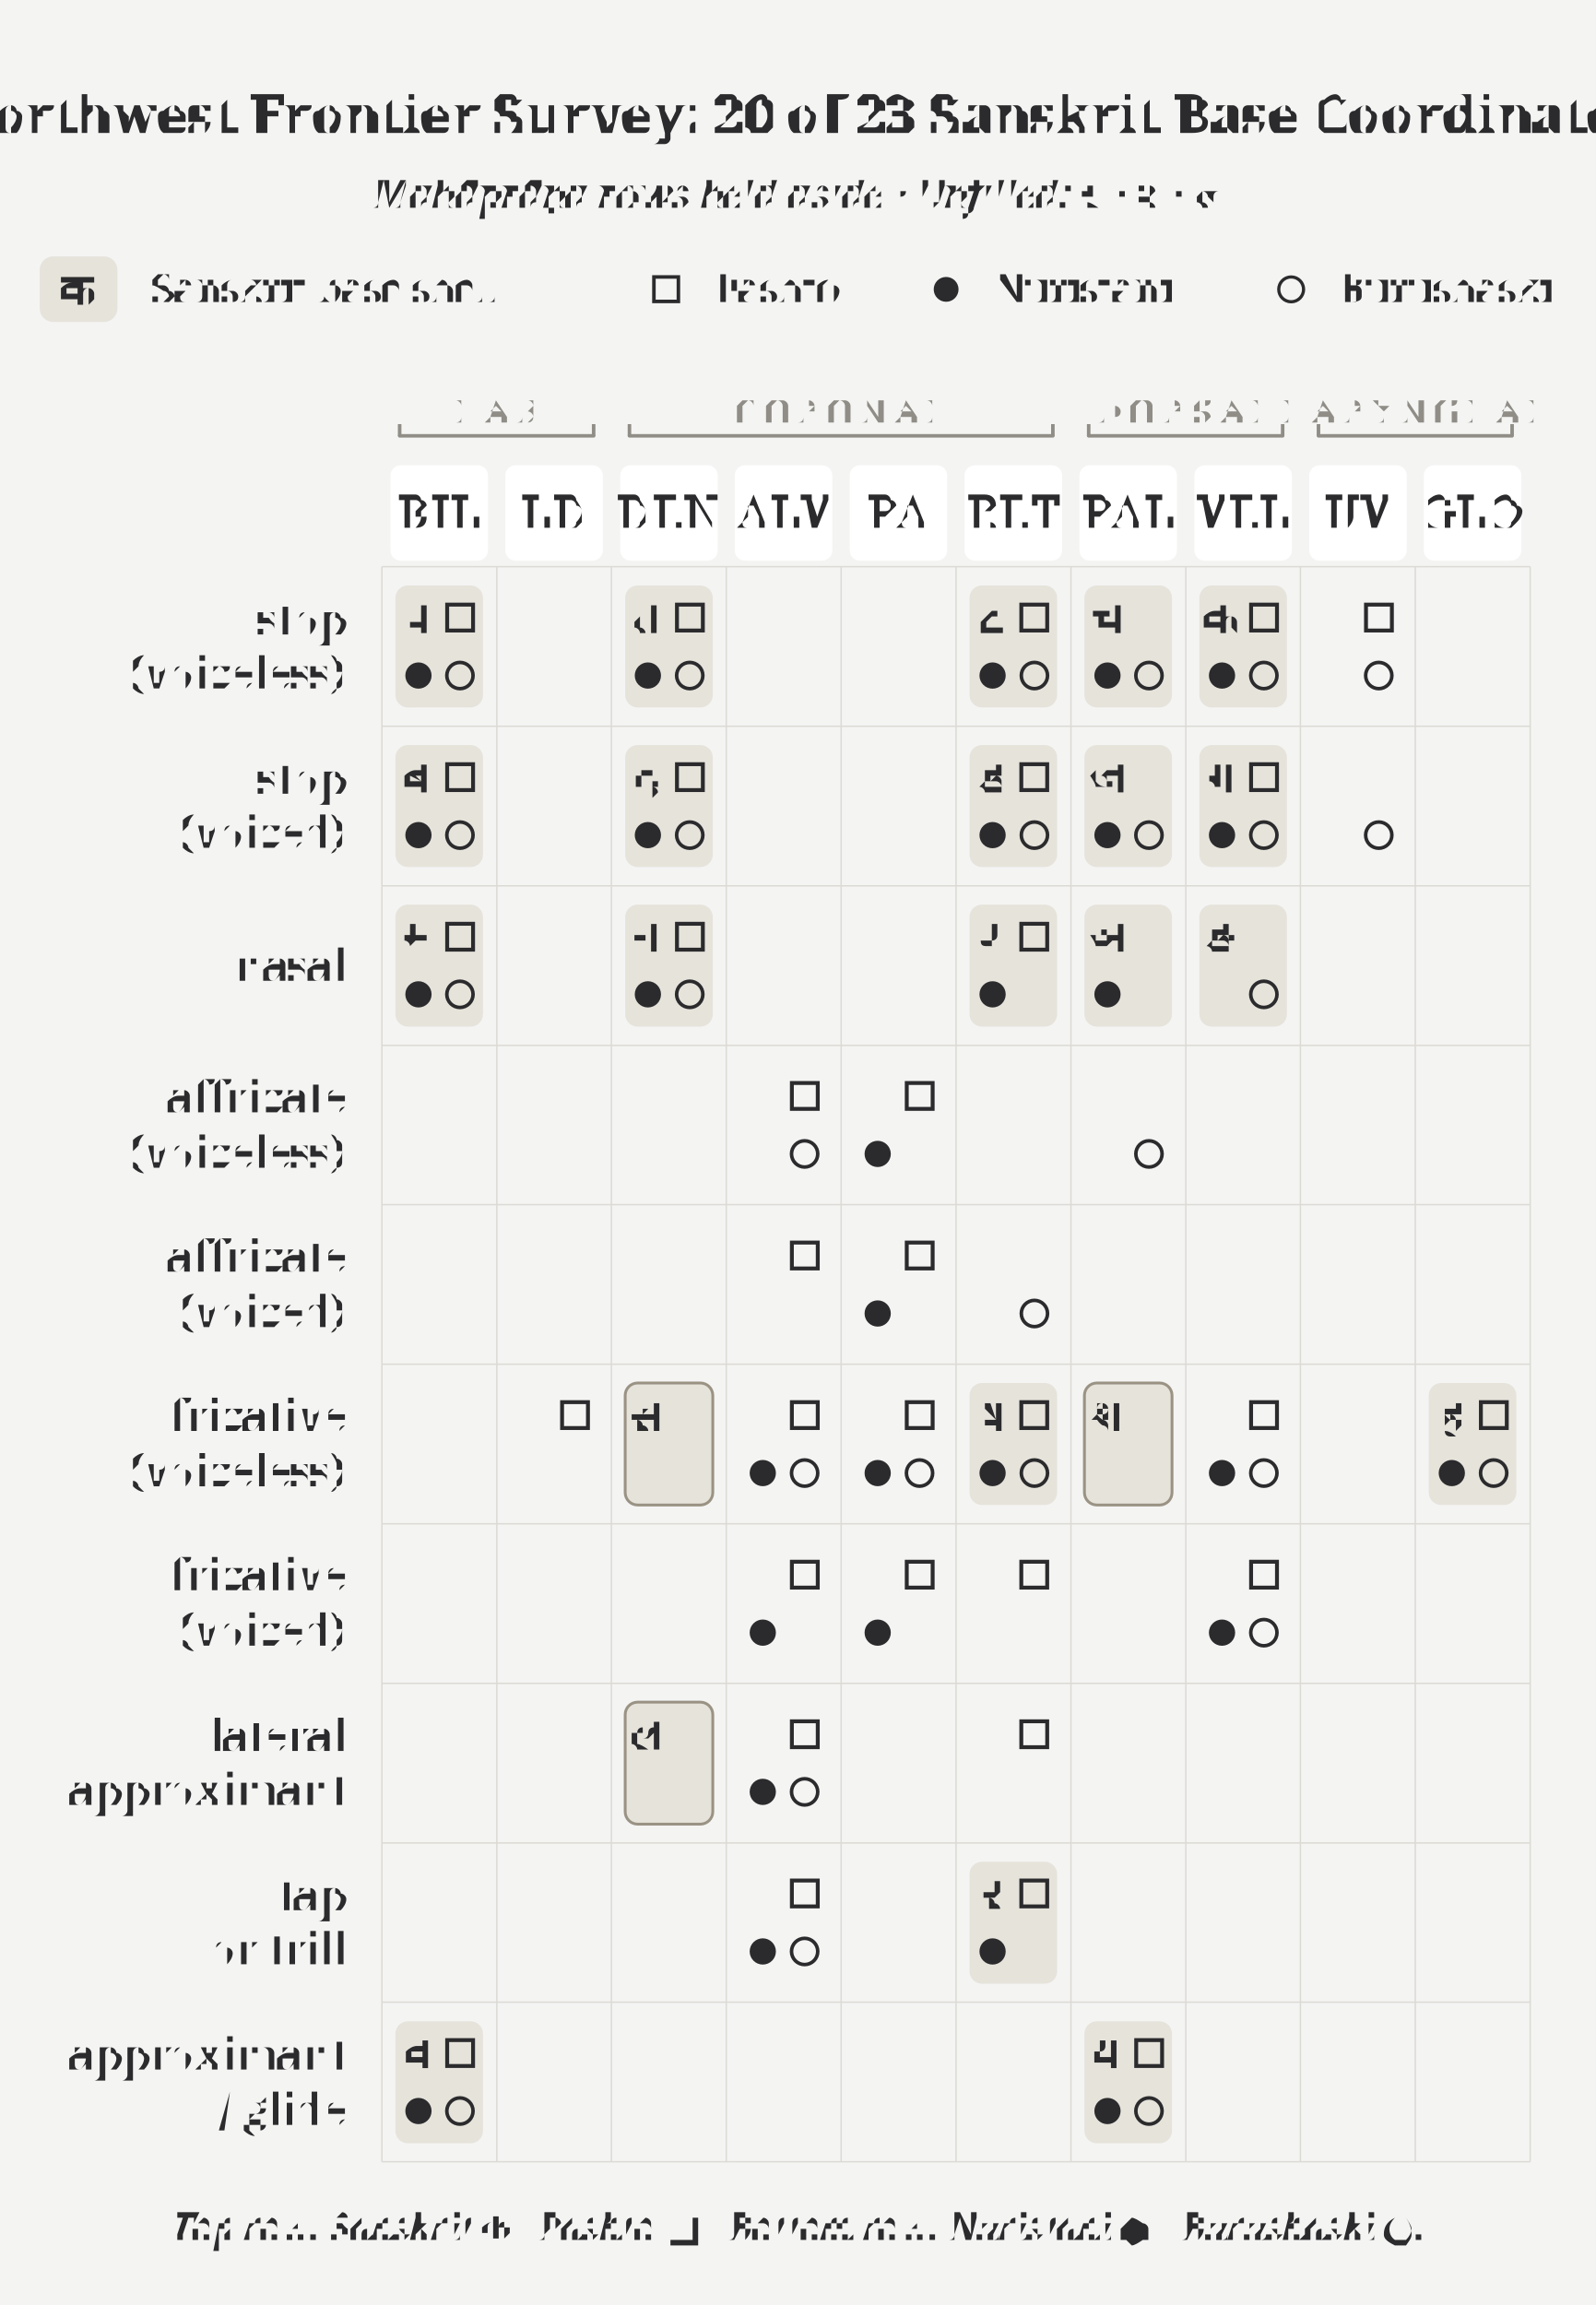
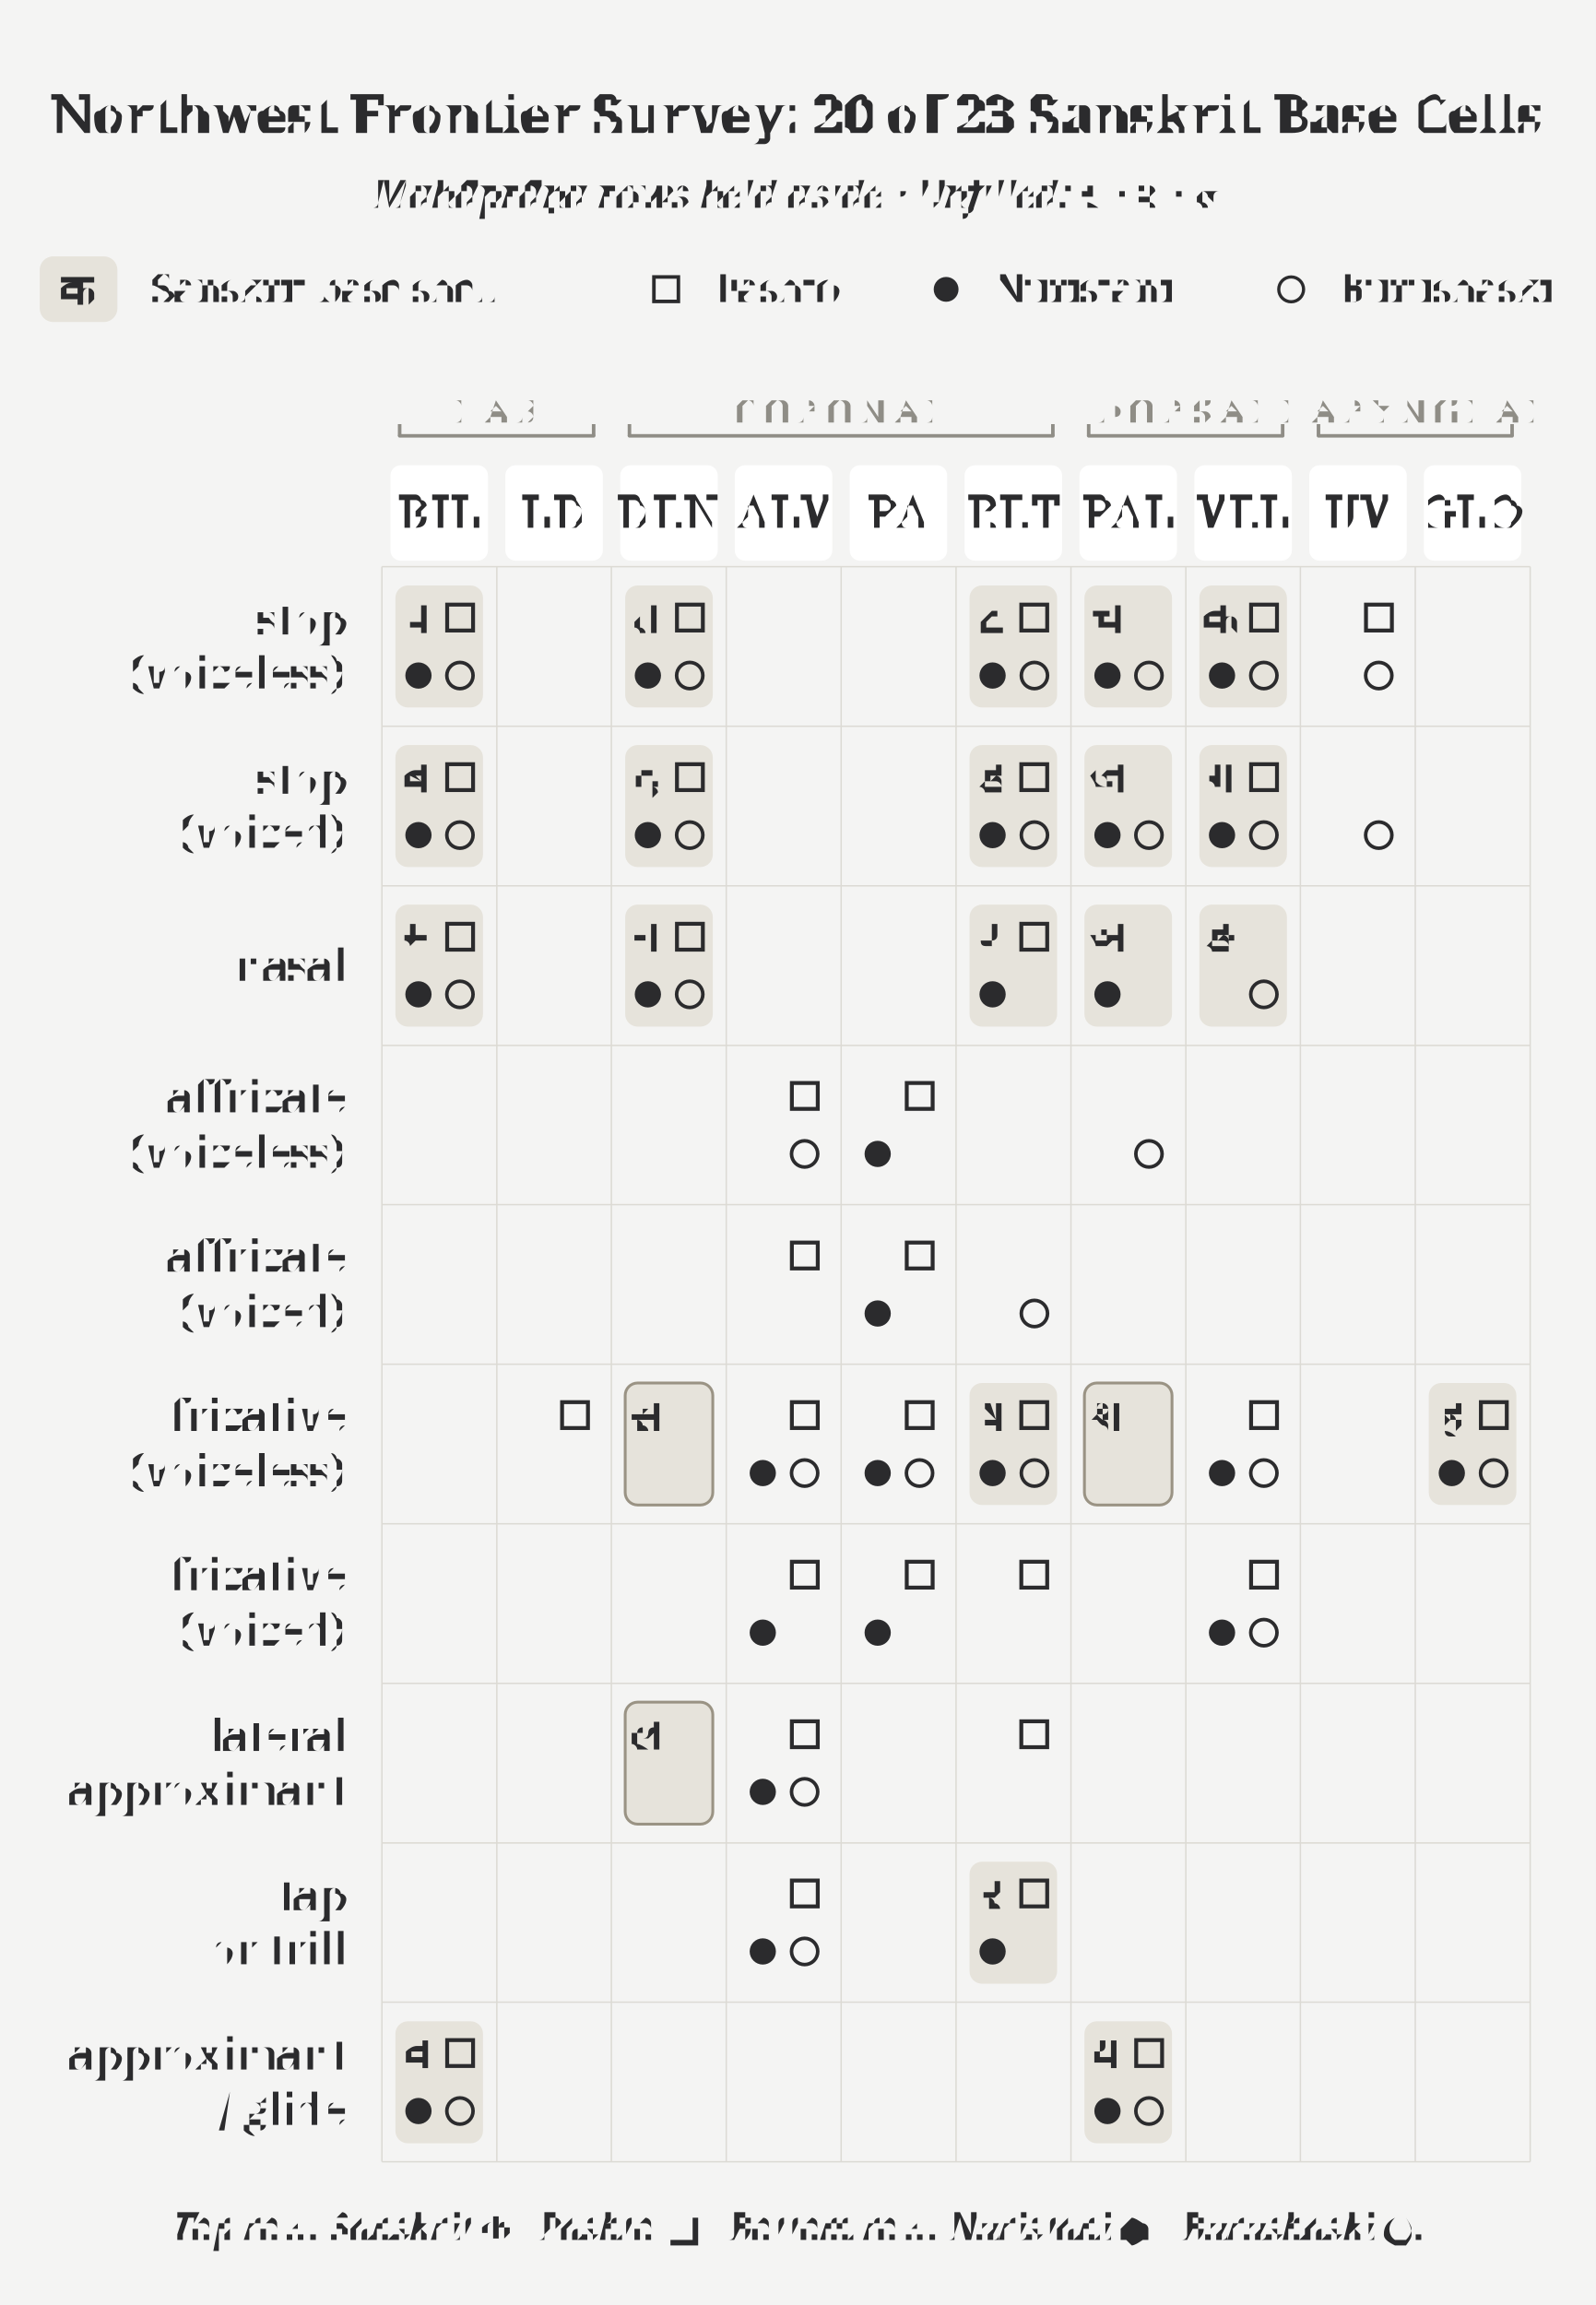
<svg xmlns="http://www.w3.org/2000/svg" width="4.5in" height="6.5in" viewBox="0 0 4.5 6.5">
  <rect x="0" y="0" width="4.5" height="6.5" fill="#f4f4f3" />
-   <text x="2.25" y="0.32" text-anchor="middle" dominant-baseline="middle" font-size="0.151" font-weight="700" fill="#2b2b2d" font-family="'Gentium Book Plus', Charter, 'Charis SIL', Georgia, serif">Northwest Frontier Survey: 20 of 23 Sanskrit Base Coordinates</text>
+   <text x="2.25" y="0.32" text-anchor="middle" dominant-baseline="middle" font-size="0.151" font-weight="700" fill="#2b2b2d" font-family="'Gentium Book Plus', Charter, 'Charis SIL', Georgia, serif">Northwest Frontier Survey: 20 of 23 Sanskrit Base Cells</text>
  <text x="2.25" y="0.547" text-anchor="middle" dominant-baseline="middle" font-size="0.111" font-style="italic" fill="#2b2b2d" font-family="'Gentium Book Plus', Charter, 'Charis SIL', Georgia, serif">Mahāprāṇa rows held aside · Unfilled: <tspan font-style="normal" font-family="'Adobe Devanagari', 'Noto Sans Devanagari', 'Mangal', 'Kohinoor Devanagari', serif">स · श · ल</tspan>
  </text>
  <rect x="1.115" y="1.651" width="0.247" height="0.344" rx="0.035" fill="#e6e3db" stroke="none" />
  <rect x="1.115" y="2.101" width="0.247" height="0.344" rx="0.035" fill="#e6e3db" stroke="none" />
  <rect x="1.115" y="2.551" width="0.247" height="0.344" rx="0.035" fill="#e6e3db" stroke="none" />
  <rect x="1.115" y="5.7" width="0.247" height="0.344" rx="0.035" fill="#e6e3db" stroke="none" />
  <rect x="1.763" y="1.651" width="0.247" height="0.344" rx="0.035" fill="#e6e3db" stroke="none" />
  <rect x="1.763" y="2.101" width="0.247" height="0.344" rx="0.035" fill="#e6e3db" stroke="none" />
  <rect x="1.763" y="3.9" width="0.247" height="0.344" rx="0.035" fill="#e6e3db" stroke="#9a9384" stroke-width="0.008" />
  <rect x="1.763" y="2.551" width="0.247" height="0.344" rx="0.035" fill="#e6e3db" stroke="none" />
  <rect x="1.763" y="4.8" width="0.247" height="0.344" rx="0.035" fill="#e6e3db" stroke="#9a9384" stroke-width="0.008" />
  <rect x="2.734" y="1.651" width="0.247" height="0.344" rx="0.035" fill="#e6e3db" stroke="none" />
  <rect x="2.734" y="2.101" width="0.247" height="0.344" rx="0.035" fill="#e6e3db" stroke="none" />
  <rect x="2.734" y="3.9" width="0.247" height="0.344" rx="0.035" fill="#e6e3db" stroke="none" />
  <rect x="2.734" y="2.551" width="0.247" height="0.344" rx="0.035" fill="#e6e3db" stroke="none" />
  <rect x="2.734" y="5.25" width="0.247" height="0.344" rx="0.035" fill="#e6e3db" stroke="none" />
  <rect x="3.058" y="1.651" width="0.247" height="0.344" rx="0.035" fill="#e6e3db" stroke="none" />
  <rect x="3.058" y="2.101" width="0.247" height="0.344" rx="0.035" fill="#e6e3db" stroke="none" />
  <rect x="3.058" y="3.9" width="0.247" height="0.344" rx="0.035" fill="#e6e3db" stroke="#9a9384" stroke-width="0.008" />
  <rect x="3.058" y="2.551" width="0.247" height="0.344" rx="0.035" fill="#e6e3db" stroke="none" />
  <rect x="3.058" y="5.7" width="0.247" height="0.344" rx="0.035" fill="#e6e3db" stroke="none" />
  <rect x="3.382" y="1.651" width="0.247" height="0.344" rx="0.035" fill="#e6e3db" stroke="none" />
  <rect x="3.382" y="2.101" width="0.247" height="0.344" rx="0.035" fill="#e6e3db" stroke="none" />
  <rect x="3.382" y="2.551" width="0.247" height="0.344" rx="0.035" fill="#e6e3db" stroke="none" />
  <rect x="4.029" y="3.9" width="0.247" height="0.344" rx="0.035" fill="#e6e3db" stroke="none" />
  <rect x="0.112" y="0.723" width="0.219" height="0.185" rx="0.038" fill="#e6e3db" stroke="none" />
  <text x="0.221" y="0.816" text-anchor="middle" dominant-baseline="middle" font-size="0.125" fill="#2b2b2d" font-family="'Adobe Devanagari', 'Noto Sans Devanagari', 'Mangal', 'Kohinoor Devanagari', serif">क</text>
  <text x="0.431" y="0.855" font-size="0.111" fill="#2b2b2d" font-family="'Gentium Book Plus', Charter, 'Charis SIL', Georgia, serif">Sanskrit base shell</text>
  <rect x="1.844" y="0.781" width="0.069" height="0.069" fill="none" stroke="#2b2b2d" stroke-width="0.01" />
  <text x="2.014" y="0.855" font-size="0.111" fill="#2b2b2d" font-family="'Gentium Book Plus', Charter, 'Charis SIL', Georgia, serif">Pashto</text>
  <circle cx="2.668" cy="0.816" r="0.035" fill="#2b2b2d" />
  <text x="2.804" y="0.855" font-size="0.111" fill="#2b2b2d" font-family="'Gentium Book Plus', Charter, 'Charis SIL', Georgia, serif">Nuristani</text>
  <circle cx="3.641" cy="0.816" r="0.035" fill="none" stroke="#2b2b2d" stroke-width="0.009" />
  <text x="3.778" y="0.855" font-size="0.111" fill="#2b2b2d" font-family="'Gentium Book Plus', Charter, 'Charis SIL', Georgia, serif">Burushaski</text>
  <path d="M 1.127 1.229 L 1.674 1.229" stroke="#8f8d86" stroke-width="0.01" stroke-linecap="round" />
  <path d="M 1.127 1.229 L 1.127 1.196" stroke="#8f8d86" stroke-width="0.01" />
  <path d="M 1.674 1.229 L 1.674 1.196" stroke="#8f8d86" stroke-width="0.01" />
  <text x="1.401" y="1.159" text-anchor="middle" dominant-baseline="middle" font-size="0.091" letter-spacing="0.025" fill="#8f8d86" font-family="'Gentium Book Plus', Charter, 'Charis SIL', Georgia, serif">LAB</text>
  <path d="M 1.775 1.229 L 2.969 1.229" stroke="#8f8d86" stroke-width="0.01" stroke-linecap="round" />
  <path d="M 1.775 1.229 L 1.775 1.196" stroke="#8f8d86" stroke-width="0.01" />
  <path d="M 2.969 1.229 L 2.969 1.196" stroke="#8f8d86" stroke-width="0.01" />
  <text x="2.372" y="1.159" text-anchor="middle" dominant-baseline="middle" font-size="0.091" letter-spacing="0.025" fill="#8f8d86" font-family="'Gentium Book Plus', Charter, 'Charis SIL', Georgia, serif">CORONAL</text>
  <path d="M 3.07 1.229 L 3.617 1.229" stroke="#8f8d86" stroke-width="0.01" stroke-linecap="round" />
  <path d="M 3.07 1.229 L 3.07 1.196" stroke="#8f8d86" stroke-width="0.01" />
  <path d="M 3.617 1.229 L 3.617 1.196" stroke="#8f8d86" stroke-width="0.01" />
  <text x="3.344" y="1.159" text-anchor="middle" dominant-baseline="middle" font-size="0.091" letter-spacing="0.025" fill="#8f8d86" font-family="'Gentium Book Plus', Charter, 'Charis SIL', Georgia, serif">DORSAL</text>
  <path d="M 3.718 1.229 L 4.264 1.229" stroke="#8f8d86" stroke-width="0.01" stroke-linecap="round" />
  <path d="M 3.718 1.229 L 3.718 1.196" stroke="#8f8d86" stroke-width="0.01" />
  <path d="M 4.264 1.229 L 4.264 1.196" stroke="#8f8d86" stroke-width="0.01" />
  <text x="3.991" y="1.159" text-anchor="middle" dominant-baseline="middle" font-size="0.091" letter-spacing="0.025" fill="#8f8d86" font-family="'Gentium Book Plus', Charter, 'Charis SIL', Georgia, serif">LARYNGEAL</text>
  <rect x="1.101" y="1.312" width="0.275" height="0.269" rx="0.029" fill="#ffffff" stroke="none" />
  <text x="1.239" y="1.447" text-anchor="middle" dominant-baseline="middle" font-size="0.125" letter-spacing="0.01" fill="#2b2b2d" font-family="'Gentium Book Plus', Charter, 'Charis SIL', Georgia, serif">BIL</text>
  <rect x="1.425" y="1.312" width="0.275" height="0.269" rx="0.029" fill="#ffffff" stroke="none" />
  <text x="1.562" y="1.447" text-anchor="middle" dominant-baseline="middle" font-size="0.125" letter-spacing="0.01" fill="#2b2b2d" font-family="'Gentium Book Plus', Charter, 'Charis SIL', Georgia, serif">LD</text>
  <rect x="1.749" y="1.312" width="0.275" height="0.269" rx="0.029" fill="#ffffff" stroke="none" />
  <text x="1.886" y="1.447" text-anchor="middle" dominant-baseline="middle" font-size="0.125" letter-spacing="0.01" fill="#2b2b2d" font-family="'Gentium Book Plus', Charter, 'Charis SIL', Georgia, serif">DEN</text>
  <rect x="2.072" y="1.312" width="0.275" height="0.269" rx="0.029" fill="#ffffff" stroke="none" />
  <text x="2.21" y="1.447" text-anchor="middle" dominant-baseline="middle" font-size="0.125" letter-spacing="0.01" fill="#2b2b2d" font-family="'Gentium Book Plus', Charter, 'Charis SIL', Georgia, serif">ALV</text>
  <rect x="2.396" y="1.312" width="0.275" height="0.269" rx="0.029" fill="#ffffff" stroke="none" />
  <text x="2.534" y="1.447" text-anchor="middle" dominant-baseline="middle" font-size="0.125" letter-spacing="0.01" fill="#2b2b2d" font-family="'Gentium Book Plus', Charter, 'Charis SIL', Georgia, serif">PA</text>
  <rect x="2.72" y="1.312" width="0.275" height="0.269" rx="0.029" fill="#ffffff" stroke="none" />
  <text x="2.858" y="1.447" text-anchor="middle" dominant-baseline="middle" font-size="0.125" letter-spacing="0.01" fill="#2b2b2d" font-family="'Gentium Book Plus', Charter, 'Charis SIL', Georgia, serif">RET</text>
  <rect x="3.044" y="1.312" width="0.275" height="0.269" rx="0.029" fill="#ffffff" stroke="none" />
  <text x="3.182" y="1.447" text-anchor="middle" dominant-baseline="middle" font-size="0.125" letter-spacing="0.01" fill="#2b2b2d" font-family="'Gentium Book Plus', Charter, 'Charis SIL', Georgia, serif">PAL</text>
  <rect x="3.368" y="1.312" width="0.275" height="0.269" rx="0.029" fill="#ffffff" stroke="none" />
  <text x="3.505" y="1.447" text-anchor="middle" dominant-baseline="middle" font-size="0.125" letter-spacing="0.01" fill="#2b2b2d" font-family="'Gentium Book Plus', Charter, 'Charis SIL', Georgia, serif">VEL</text>
  <rect x="3.692" y="1.312" width="0.275" height="0.269" rx="0.029" fill="#ffffff" stroke="none" />
  <text x="3.829" y="1.447" text-anchor="middle" dominant-baseline="middle" font-size="0.125" letter-spacing="0.01" fill="#2b2b2d" font-family="'Gentium Book Plus', Charter, 'Charis SIL', Georgia, serif">UV</text>
  <rect x="4.015" y="1.312" width="0.275" height="0.269" rx="0.029" fill="#ffffff" stroke="none" />
  <text x="4.153" y="1.447" text-anchor="middle" dominant-baseline="middle" font-size="0.125" letter-spacing="0.01" fill="#2b2b2d" font-family="'Gentium Book Plus', Charter, 'Charis SIL', Georgia, serif">GLO</text>
  <line x1="1.077" y1="1.598" x2="1.077" y2="6.096" stroke="#dcdad4" stroke-width="0.004" />
  <line x1="1.401" y1="1.598" x2="1.401" y2="6.096" stroke="#dcdad4" stroke-width="0.004" />
  <line x1="1.724" y1="1.598" x2="1.724" y2="6.096" stroke="#dcdad4" stroke-width="0.004" />
  <line x1="2.048" y1="1.598" x2="2.048" y2="6.096" stroke="#dcdad4" stroke-width="0.004" />
  <line x1="2.372" y1="1.598" x2="2.372" y2="6.096" stroke="#dcdad4" stroke-width="0.004" />
  <line x1="2.696" y1="1.598" x2="2.696" y2="6.096" stroke="#dcdad4" stroke-width="0.004" />
  <line x1="3.02" y1="1.598" x2="3.02" y2="6.096" stroke="#dcdad4" stroke-width="0.004" />
  <line x1="3.344" y1="1.598" x2="3.344" y2="6.096" stroke="#dcdad4" stroke-width="0.004" />
  <line x1="3.667" y1="1.598" x2="3.667" y2="6.096" stroke="#dcdad4" stroke-width="0.004" />
  <line x1="3.991" y1="1.598" x2="3.991" y2="6.096" stroke="#dcdad4" stroke-width="0.004" />
  <line x1="4.315" y1="1.598" x2="4.315" y2="6.096" stroke="#dcdad4" stroke-width="0.004" />
  <line x1="1.077" y1="1.598" x2="4.315" y2="1.598" stroke="#dcdad4" stroke-width="0.004" />
  <line x1="1.077" y1="2.048" x2="4.315" y2="2.048" stroke="#dcdad4" stroke-width="0.004" />
  <line x1="1.077" y1="2.498" x2="4.315" y2="2.498" stroke="#dcdad4" stroke-width="0.004" />
  <line x1="1.077" y1="2.948" x2="4.315" y2="2.948" stroke="#dcdad4" stroke-width="0.004" />
  <line x1="1.077" y1="3.397" x2="4.315" y2="3.397" stroke="#dcdad4" stroke-width="0.004" />
  <line x1="1.077" y1="3.847" x2="4.315" y2="3.847" stroke="#dcdad4" stroke-width="0.004" />
  <line x1="1.077" y1="4.297" x2="4.315" y2="4.297" stroke="#dcdad4" stroke-width="0.004" />
  <line x1="1.077" y1="4.747" x2="4.315" y2="4.747" stroke="#dcdad4" stroke-width="0.004" />
  <line x1="1.077" y1="5.197" x2="4.315" y2="5.197" stroke="#dcdad4" stroke-width="0.004" />
  <line x1="1.077" y1="5.646" x2="4.315" y2="5.646" stroke="#dcdad4" stroke-width="0.004" />
  <line x1="1.077" y1="6.096" x2="4.315" y2="6.096" stroke="#dcdad4" stroke-width="0.004" />
  <text x="0.976" y="1.746" text-anchor="end" dominant-baseline="middle" font-size="0.125" fill="#2b2b2d" font-family="'Gentium Book Plus', Charter, 'Charis SIL', Georgia, serif">stop</text>
  <text x="0.976" y="1.9" text-anchor="end" dominant-baseline="middle" font-size="0.125" fill="#2b2b2d" font-family="'Gentium Book Plus', Charter, 'Charis SIL', Georgia, serif">(voiceless)</text>
  <text x="0.976" y="2.196" text-anchor="end" dominant-baseline="middle" font-size="0.125" fill="#2b2b2d" font-family="'Gentium Book Plus', Charter, 'Charis SIL', Georgia, serif">stop</text>
  <text x="0.976" y="2.35" text-anchor="end" dominant-baseline="middle" font-size="0.125" fill="#2b2b2d" font-family="'Gentium Book Plus', Charter, 'Charis SIL', Georgia, serif">(voiced)</text>
  <text x="0.976" y="2.723" text-anchor="end" dominant-baseline="middle" font-size="0.125" fill="#2b2b2d" font-family="'Gentium Book Plus', Charter, 'Charis SIL', Georgia, serif">nasal</text>
  <text x="0.976" y="3.095" text-anchor="end" dominant-baseline="middle" font-size="0.125" fill="#2b2b2d" font-family="'Gentium Book Plus', Charter, 'Charis SIL', Georgia, serif">affricate</text>
  <text x="0.976" y="3.25" text-anchor="end" dominant-baseline="middle" font-size="0.125" fill="#2b2b2d" font-family="'Gentium Book Plus', Charter, 'Charis SIL', Georgia, serif">(voiceless)</text>
  <text x="0.976" y="3.545" text-anchor="end" dominant-baseline="middle" font-size="0.125" fill="#2b2b2d" font-family="'Gentium Book Plus', Charter, 'Charis SIL', Georgia, serif">affricate</text>
  <text x="0.976" y="3.7" text-anchor="end" dominant-baseline="middle" font-size="0.125" fill="#2b2b2d" font-family="'Gentium Book Plus', Charter, 'Charis SIL', Georgia, serif">(voiced)</text>
  <text x="0.976" y="3.995" text-anchor="end" dominant-baseline="middle" font-size="0.125" fill="#2b2b2d" font-family="'Gentium Book Plus', Charter, 'Charis SIL', Georgia, serif">fricative</text>
  <text x="0.976" y="4.149" text-anchor="end" dominant-baseline="middle" font-size="0.125" fill="#2b2b2d" font-family="'Gentium Book Plus', Charter, 'Charis SIL', Georgia, serif">(voiceless)</text>
  <text x="0.976" y="4.444" text-anchor="end" dominant-baseline="middle" font-size="0.125" fill="#2b2b2d" font-family="'Gentium Book Plus', Charter, 'Charis SIL', Georgia, serif">fricative</text>
  <text x="0.976" y="4.599" text-anchor="end" dominant-baseline="middle" font-size="0.125" fill="#2b2b2d" font-family="'Gentium Book Plus', Charter, 'Charis SIL', Georgia, serif">(voiced)</text>
  <text x="0.976" y="4.894" text-anchor="end" dominant-baseline="middle" font-size="0.125" fill="#2b2b2d" font-family="'Gentium Book Plus', Charter, 'Charis SIL', Georgia, serif">lateral</text>
  <text x="0.976" y="5.049" text-anchor="end" dominant-baseline="middle" font-size="0.125" fill="#2b2b2d" font-family="'Gentium Book Plus', Charter, 'Charis SIL', Georgia, serif">approximant</text>
  <text x="0.976" y="5.344" text-anchor="end" dominant-baseline="middle" font-size="0.125" fill="#2b2b2d" font-family="'Gentium Book Plus', Charter, 'Charis SIL', Georgia, serif">tap</text>
  <text x="0.976" y="5.499" text-anchor="end" dominant-baseline="middle" font-size="0.125" fill="#2b2b2d" font-family="'Gentium Book Plus', Charter, 'Charis SIL', Georgia, serif">or trill</text>
  <text x="0.976" y="5.794" text-anchor="end" dominant-baseline="middle" font-size="0.125" fill="#2b2b2d" font-family="'Gentium Book Plus', Charter, 'Charis SIL', Georgia, serif">approximant</text>
  <text x="0.976" y="5.949" text-anchor="end" dominant-baseline="middle" font-size="0.125" fill="#2b2b2d" font-family="'Gentium Book Plus', Charter, 'Charis SIL', Georgia, serif">/ glide</text>
  <circle cx="1.18" cy="1.905" r="0.037" fill="#2b2b2d" />
  <circle cx="1.18" cy="2.355" r="0.037" fill="#2b2b2d" />
  <circle cx="1.18" cy="2.804" r="0.037" fill="#2b2b2d" />
  <circle cx="1.18" cy="5.953" r="0.037" fill="#2b2b2d" />
  <circle cx="1.827" cy="1.905" r="0.037" fill="#2b2b2d" />
  <circle cx="1.827" cy="2.355" r="0.037" fill="#2b2b2d" />
  <circle cx="1.827" cy="2.804" r="0.037" fill="#2b2b2d" />
  <circle cx="2.151" cy="4.154" r="0.037" fill="#2b2b2d" />
  <circle cx="2.151" cy="4.604" r="0.037" fill="#2b2b2d" />
  <circle cx="2.151" cy="5.053" r="0.037" fill="#2b2b2d" />
  <circle cx="2.151" cy="5.503" r="0.037" fill="#2b2b2d" />
  <circle cx="2.475" cy="3.254" r="0.037" fill="#2b2b2d" />
  <circle cx="2.475" cy="3.704" r="0.037" fill="#2b2b2d" />
  <circle cx="2.475" cy="4.154" r="0.037" fill="#2b2b2d" />
  <circle cx="2.475" cy="4.604" r="0.037" fill="#2b2b2d" />
  <circle cx="2.799" cy="1.905" r="0.037" fill="#2b2b2d" />
  <circle cx="2.799" cy="2.355" r="0.037" fill="#2b2b2d" />
  <circle cx="2.799" cy="4.154" r="0.037" fill="#2b2b2d" />
  <circle cx="2.799" cy="2.804" r="0.037" fill="#2b2b2d" />
  <circle cx="2.799" cy="5.503" r="0.037" fill="#2b2b2d" />
  <circle cx="3.123" cy="1.905" r="0.037" fill="#2b2b2d" />
  <circle cx="3.123" cy="2.355" r="0.037" fill="#2b2b2d" />
  <circle cx="3.123" cy="2.804" r="0.037" fill="#2b2b2d" />
  <circle cx="3.123" cy="5.953" r="0.037" fill="#2b2b2d" />
  <circle cx="3.446" cy="1.905" r="0.037" fill="#2b2b2d" />
  <circle cx="3.446" cy="2.355" r="0.037" fill="#2b2b2d" />
  <circle cx="3.446" cy="4.154" r="0.037" fill="#2b2b2d" />
  <circle cx="3.446" cy="4.604" r="0.037" fill="#2b2b2d" />
  <circle cx="4.094" cy="4.154" r="0.037" fill="#2b2b2d" />
  <circle cx="1.297" cy="1.905" r="0.037" fill="none" stroke="#2b2b2d" stroke-width="0.01" />
  <circle cx="1.297" cy="2.355" r="0.037" fill="none" stroke="#2b2b2d" stroke-width="0.01" />
  <circle cx="1.297" cy="2.804" r="0.037" fill="none" stroke="#2b2b2d" stroke-width="0.01" />
  <circle cx="1.297" cy="5.953" r="0.037" fill="none" stroke="#2b2b2d" stroke-width="0.01" />
  <circle cx="1.945" cy="1.905" r="0.037" fill="none" stroke="#2b2b2d" stroke-width="0.01" />
  <circle cx="1.945" cy="2.355" r="0.037" fill="none" stroke="#2b2b2d" stroke-width="0.01" />
  <circle cx="1.945" cy="2.804" r="0.037" fill="none" stroke="#2b2b2d" stroke-width="0.01" />
  <circle cx="2.269" cy="3.254" r="0.037" fill="none" stroke="#2b2b2d" stroke-width="0.01" />
  <circle cx="2.269" cy="4.154" r="0.037" fill="none" stroke="#2b2b2d" stroke-width="0.01" />
  <circle cx="2.269" cy="5.053" r="0.037" fill="none" stroke="#2b2b2d" stroke-width="0.01" />
  <circle cx="2.269" cy="5.503" r="0.037" fill="none" stroke="#2b2b2d" stroke-width="0.01" />
  <circle cx="2.593" cy="4.154" r="0.037" fill="none" stroke="#2b2b2d" stroke-width="0.01" />
  <circle cx="2.917" cy="1.905" r="0.037" fill="none" stroke="#2b2b2d" stroke-width="0.01" />
  <circle cx="2.917" cy="2.355" r="0.037" fill="none" stroke="#2b2b2d" stroke-width="0.01" />
  <circle cx="2.917" cy="3.704" r="0.037" fill="none" stroke="#2b2b2d" stroke-width="0.01" />
  <circle cx="2.917" cy="4.154" r="0.037" fill="none" stroke="#2b2b2d" stroke-width="0.01" />
  <circle cx="3.24" cy="1.905" r="0.037" fill="none" stroke="#2b2b2d" stroke-width="0.01" />
  <circle cx="3.24" cy="2.355" r="0.037" fill="none" stroke="#2b2b2d" stroke-width="0.01" />
  <circle cx="3.24" cy="3.254" r="0.037" fill="none" stroke="#2b2b2d" stroke-width="0.01" />
  <circle cx="3.24" cy="5.953" r="0.037" fill="none" stroke="#2b2b2d" stroke-width="0.01" />
  <circle cx="3.564" cy="1.905" r="0.037" fill="none" stroke="#2b2b2d" stroke-width="0.01" />
  <circle cx="3.564" cy="2.355" r="0.037" fill="none" stroke="#2b2b2d" stroke-width="0.01" />
  <circle cx="3.564" cy="4.154" r="0.037" fill="none" stroke="#2b2b2d" stroke-width="0.01" />
  <circle cx="3.564" cy="4.604" r="0.037" fill="none" stroke="#2b2b2d" stroke-width="0.01" />
  <circle cx="3.564" cy="2.804" r="0.037" fill="none" stroke="#2b2b2d" stroke-width="0.01" />
  <circle cx="3.888" cy="1.905" r="0.037" fill="none" stroke="#2b2b2d" stroke-width="0.01" />
  <circle cx="3.888" cy="2.355" r="0.037" fill="none" stroke="#2b2b2d" stroke-width="0.01" />
  <circle cx="4.212" cy="4.154" r="0.037" fill="none" stroke="#2b2b2d" stroke-width="0.01" />
  <rect x="1.261" y="1.705" width="0.073" height="0.073" fill="none" stroke="#2b2b2d" stroke-width="0.011" />
  <rect x="1.261" y="2.155" width="0.073" height="0.073" fill="none" stroke="#2b2b2d" stroke-width="0.011" />
  <rect x="1.261" y="2.605" width="0.073" height="0.073" fill="none" stroke="#2b2b2d" stroke-width="0.011" />
  <rect x="1.261" y="5.753" width="0.073" height="0.073" fill="none" stroke="#2b2b2d" stroke-width="0.011" />
  <rect x="1.585" y="3.954" width="0.073" height="0.073" fill="none" stroke="#2b2b2d" stroke-width="0.011" />
  <rect x="1.909" y="1.705" width="0.073" height="0.073" fill="none" stroke="#2b2b2d" stroke-width="0.011" />
  <rect x="1.909" y="2.155" width="0.073" height="0.073" fill="none" stroke="#2b2b2d" stroke-width="0.011" />
  <rect x="1.909" y="2.605" width="0.073" height="0.073" fill="none" stroke="#2b2b2d" stroke-width="0.011" />
  <rect x="2.233" y="3.054" width="0.073" height="0.073" fill="none" stroke="#2b2b2d" stroke-width="0.011" />
  <rect x="2.233" y="3.504" width="0.073" height="0.073" fill="none" stroke="#2b2b2d" stroke-width="0.011" />
  <rect x="2.233" y="3.954" width="0.073" height="0.073" fill="none" stroke="#2b2b2d" stroke-width="0.011" />
  <rect x="2.233" y="4.404" width="0.073" height="0.073" fill="none" stroke="#2b2b2d" stroke-width="0.011" />
  <rect x="2.233" y="4.854" width="0.073" height="0.073" fill="none" stroke="#2b2b2d" stroke-width="0.011" />
  <rect x="2.233" y="5.303" width="0.073" height="0.073" fill="none" stroke="#2b2b2d" stroke-width="0.011" />
  <rect x="2.557" y="3.054" width="0.073" height="0.073" fill="none" stroke="#2b2b2d" stroke-width="0.011" />
  <rect x="2.557" y="3.504" width="0.073" height="0.073" fill="none" stroke="#2b2b2d" stroke-width="0.011" />
  <rect x="2.557" y="3.954" width="0.073" height="0.073" fill="none" stroke="#2b2b2d" stroke-width="0.011" />
  <rect x="2.557" y="4.404" width="0.073" height="0.073" fill="none" stroke="#2b2b2d" stroke-width="0.011" />
  <rect x="2.88" y="1.705" width="0.073" height="0.073" fill="none" stroke="#2b2b2d" stroke-width="0.011" />
  <rect x="2.88" y="2.155" width="0.073" height="0.073" fill="none" stroke="#2b2b2d" stroke-width="0.011" />
  <rect x="2.88" y="3.954" width="0.073" height="0.073" fill="none" stroke="#2b2b2d" stroke-width="0.011" />
  <rect x="2.88" y="4.404" width="0.073" height="0.073" fill="none" stroke="#2b2b2d" stroke-width="0.011" />
  <rect x="2.88" y="2.605" width="0.073" height="0.073" fill="none" stroke="#2b2b2d" stroke-width="0.011" />
  <rect x="2.88" y="4.854" width="0.073" height="0.073" fill="none" stroke="#2b2b2d" stroke-width="0.011" />
  <rect x="2.88" y="5.303" width="0.073" height="0.073" fill="none" stroke="#2b2b2d" stroke-width="0.011" />
  <rect x="3.204" y="5.753" width="0.073" height="0.073" fill="none" stroke="#2b2b2d" stroke-width="0.011" />
  <rect x="3.528" y="1.705" width="0.073" height="0.073" fill="none" stroke="#2b2b2d" stroke-width="0.011" />
  <rect x="3.528" y="2.155" width="0.073" height="0.073" fill="none" stroke="#2b2b2d" stroke-width="0.011" />
  <rect x="3.528" y="3.954" width="0.073" height="0.073" fill="none" stroke="#2b2b2d" stroke-width="0.011" />
  <rect x="3.528" y="4.404" width="0.073" height="0.073" fill="none" stroke="#2b2b2d" stroke-width="0.011" />
  <rect x="3.852" y="1.705" width="0.073" height="0.073" fill="none" stroke="#2b2b2d" stroke-width="0.011" />
  <rect x="4.176" y="3.954" width="0.073" height="0.073" fill="none" stroke="#2b2b2d" stroke-width="0.011" />
  <text x="1.18" y="1.741" text-anchor="middle" dominant-baseline="middle" font-size="0.132" fill="#2b2b2d" font-family="'Adobe Devanagari', 'Noto Sans Devanagari', 'Mangal', 'Kohinoor Devanagari', serif">प</text>
  <text x="1.18" y="2.191" text-anchor="middle" dominant-baseline="middle" font-size="0.132" fill="#2b2b2d" font-family="'Adobe Devanagari', 'Noto Sans Devanagari', 'Mangal', 'Kohinoor Devanagari', serif">ब</text>
  <text x="1.18" y="2.641" text-anchor="middle" dominant-baseline="middle" font-size="0.132" fill="#2b2b2d" font-family="'Adobe Devanagari', 'Noto Sans Devanagari', 'Mangal', 'Kohinoor Devanagari', serif">म</text>
  <text x="1.18" y="5.79" text-anchor="middle" dominant-baseline="middle" font-size="0.132" fill="#2b2b2d" font-family="'Adobe Devanagari', 'Noto Sans Devanagari', 'Mangal', 'Kohinoor Devanagari', serif">व</text>
  <text x="1.827" y="1.741" text-anchor="middle" dominant-baseline="middle" font-size="0.132" fill="#2b2b2d" font-family="'Adobe Devanagari', 'Noto Sans Devanagari', 'Mangal', 'Kohinoor Devanagari', serif">त</text>
  <text x="1.827" y="2.191" text-anchor="middle" dominant-baseline="middle" font-size="0.132" fill="#2b2b2d" font-family="'Adobe Devanagari', 'Noto Sans Devanagari', 'Mangal', 'Kohinoor Devanagari', serif">द</text>
  <text x="1.827" y="3.99" text-anchor="middle" dominant-baseline="middle" font-size="0.132" fill="#2b2b2d" font-family="'Adobe Devanagari', 'Noto Sans Devanagari', 'Mangal', 'Kohinoor Devanagari', serif">स</text>
  <text x="1.827" y="2.641" text-anchor="middle" dominant-baseline="middle" font-size="0.132" fill="#2b2b2d" font-family="'Adobe Devanagari', 'Noto Sans Devanagari', 'Mangal', 'Kohinoor Devanagari', serif">न</text>
  <text x="1.827" y="4.89" text-anchor="middle" dominant-baseline="middle" font-size="0.132" fill="#2b2b2d" font-family="'Adobe Devanagari', 'Noto Sans Devanagari', 'Mangal', 'Kohinoor Devanagari', serif">ल</text>
  <text x="2.799" y="1.741" text-anchor="middle" dominant-baseline="middle" font-size="0.132" fill="#2b2b2d" font-family="'Adobe Devanagari', 'Noto Sans Devanagari', 'Mangal', 'Kohinoor Devanagari', serif">ट</text>
  <text x="2.799" y="2.191" text-anchor="middle" dominant-baseline="middle" font-size="0.132" fill="#2b2b2d" font-family="'Adobe Devanagari', 'Noto Sans Devanagari', 'Mangal', 'Kohinoor Devanagari', serif">ड</text>
  <text x="2.799" y="3.99" text-anchor="middle" dominant-baseline="middle" font-size="0.132" fill="#2b2b2d" font-family="'Adobe Devanagari', 'Noto Sans Devanagari', 'Mangal', 'Kohinoor Devanagari', serif">ष</text>
  <text x="2.799" y="2.641" text-anchor="middle" dominant-baseline="middle" font-size="0.132" fill="#2b2b2d" font-family="'Adobe Devanagari', 'Noto Sans Devanagari', 'Mangal', 'Kohinoor Devanagari', serif">ण</text>
  <text x="2.799" y="5.34" text-anchor="middle" dominant-baseline="middle" font-size="0.132" fill="#2b2b2d" font-family="'Adobe Devanagari', 'Noto Sans Devanagari', 'Mangal', 'Kohinoor Devanagari', serif">र</text>
  <text x="3.123" y="1.741" text-anchor="middle" dominant-baseline="middle" font-size="0.132" fill="#2b2b2d" font-family="'Adobe Devanagari', 'Noto Sans Devanagari', 'Mangal', 'Kohinoor Devanagari', serif">च</text>
  <text x="3.123" y="2.191" text-anchor="middle" dominant-baseline="middle" font-size="0.132" fill="#2b2b2d" font-family="'Adobe Devanagari', 'Noto Sans Devanagari', 'Mangal', 'Kohinoor Devanagari', serif">ज</text>
  <text x="3.123" y="3.99" text-anchor="middle" dominant-baseline="middle" font-size="0.132" fill="#2b2b2d" font-family="'Adobe Devanagari', 'Noto Sans Devanagari', 'Mangal', 'Kohinoor Devanagari', serif">श</text>
  <text x="3.123" y="2.641" text-anchor="middle" dominant-baseline="middle" font-size="0.132" fill="#2b2b2d" font-family="'Adobe Devanagari', 'Noto Sans Devanagari', 'Mangal', 'Kohinoor Devanagari', serif">ञ</text>
  <text x="3.123" y="5.79" text-anchor="middle" dominant-baseline="middle" font-size="0.132" fill="#2b2b2d" font-family="'Adobe Devanagari', 'Noto Sans Devanagari', 'Mangal', 'Kohinoor Devanagari', serif">य</text>
  <text x="3.446" y="1.741" text-anchor="middle" dominant-baseline="middle" font-size="0.132" fill="#2b2b2d" font-family="'Adobe Devanagari', 'Noto Sans Devanagari', 'Mangal', 'Kohinoor Devanagari', serif">क</text>
  <text x="3.446" y="2.191" text-anchor="middle" dominant-baseline="middle" font-size="0.132" fill="#2b2b2d" font-family="'Adobe Devanagari', 'Noto Sans Devanagari', 'Mangal', 'Kohinoor Devanagari', serif">ग</text>
  <text x="3.446" y="2.641" text-anchor="middle" dominant-baseline="middle" font-size="0.132" fill="#2b2b2d" font-family="'Adobe Devanagari', 'Noto Sans Devanagari', 'Mangal', 'Kohinoor Devanagari', serif">ङ</text>
  <text x="4.094" y="3.99" text-anchor="middle" dominant-baseline="middle" font-size="0.132" fill="#2b2b2d" font-family="'Adobe Devanagari', 'Noto Sans Devanagari', 'Mangal', 'Kohinoor Devanagari', serif">ह</text>
  <text x="2.25" y="6.315" text-anchor="middle" font-size="0.103" font-style="italic" fill="#2b2b2d" font-family="'Gentium Book Plus', Charter, 'Charis SIL', Georgia, serif">Top row: Sanskrit <tspan font-style="normal" font-family="'Adobe Devanagari', 'Noto Sans Devanagari', 'Mangal', 'Kohinoor Devanagari', serif">क</tspan> · Pashto □  ·  Bottom row: Nuristani ● · Burushaski ○.</text>
</svg>
